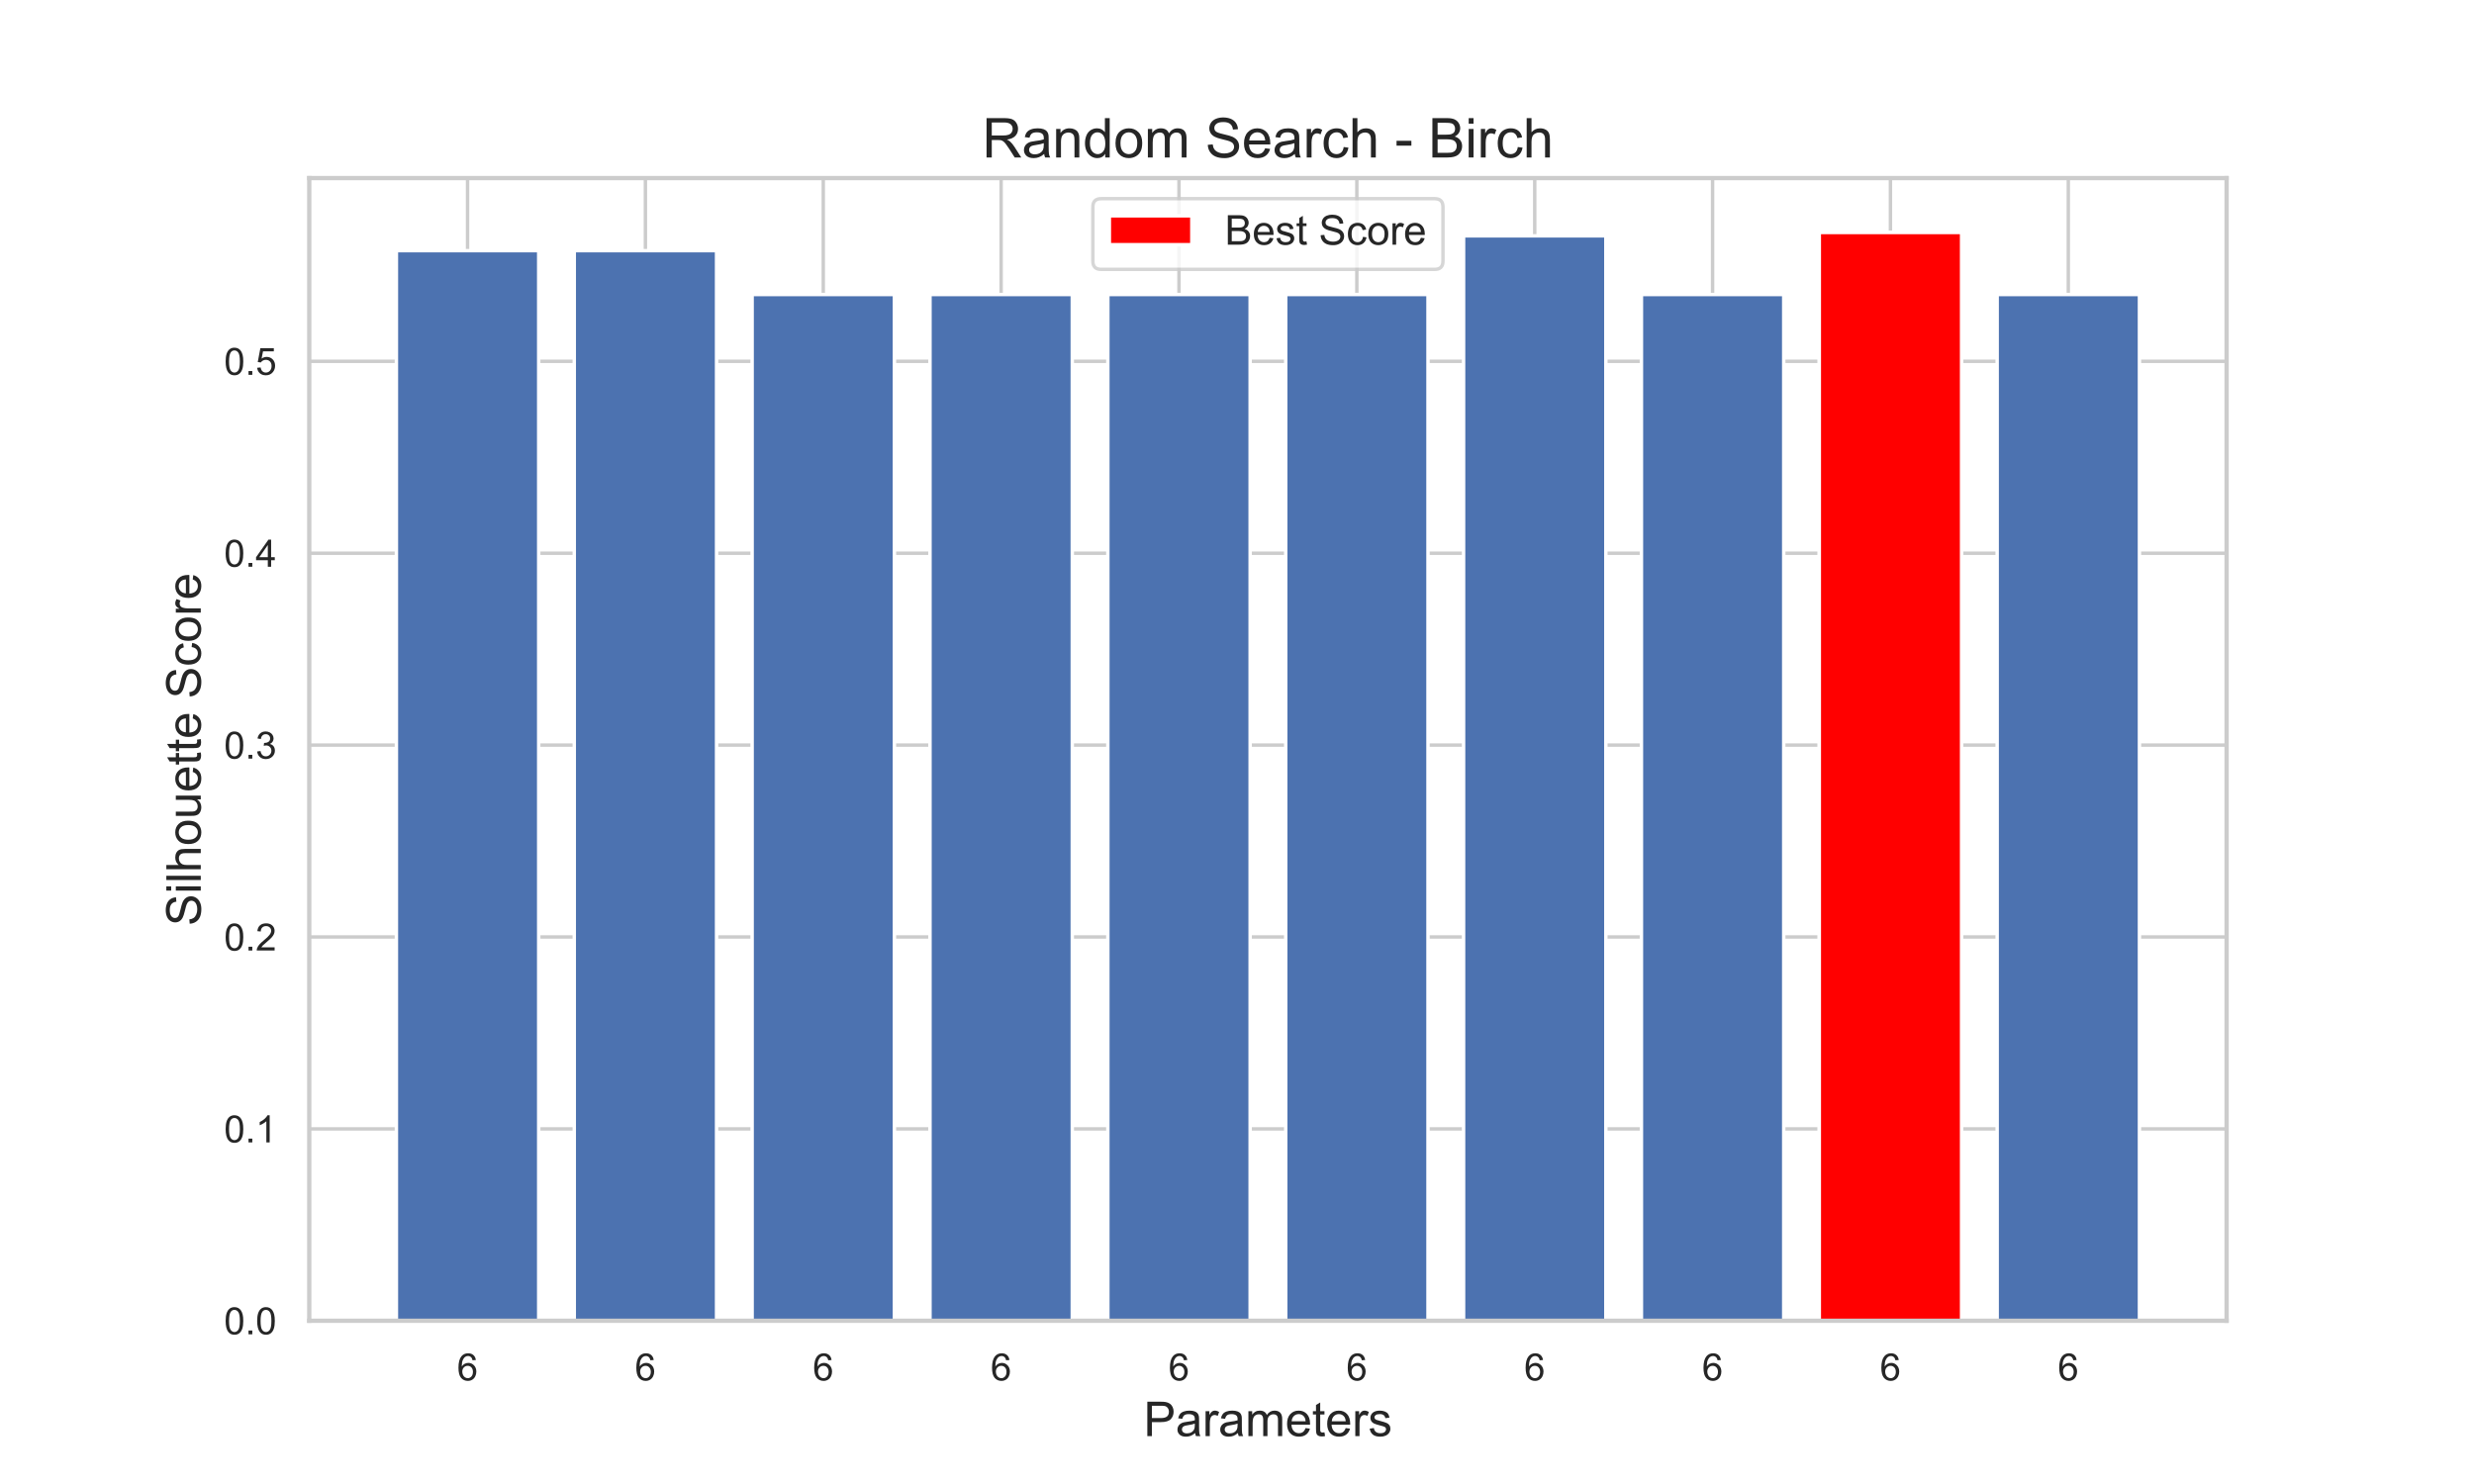
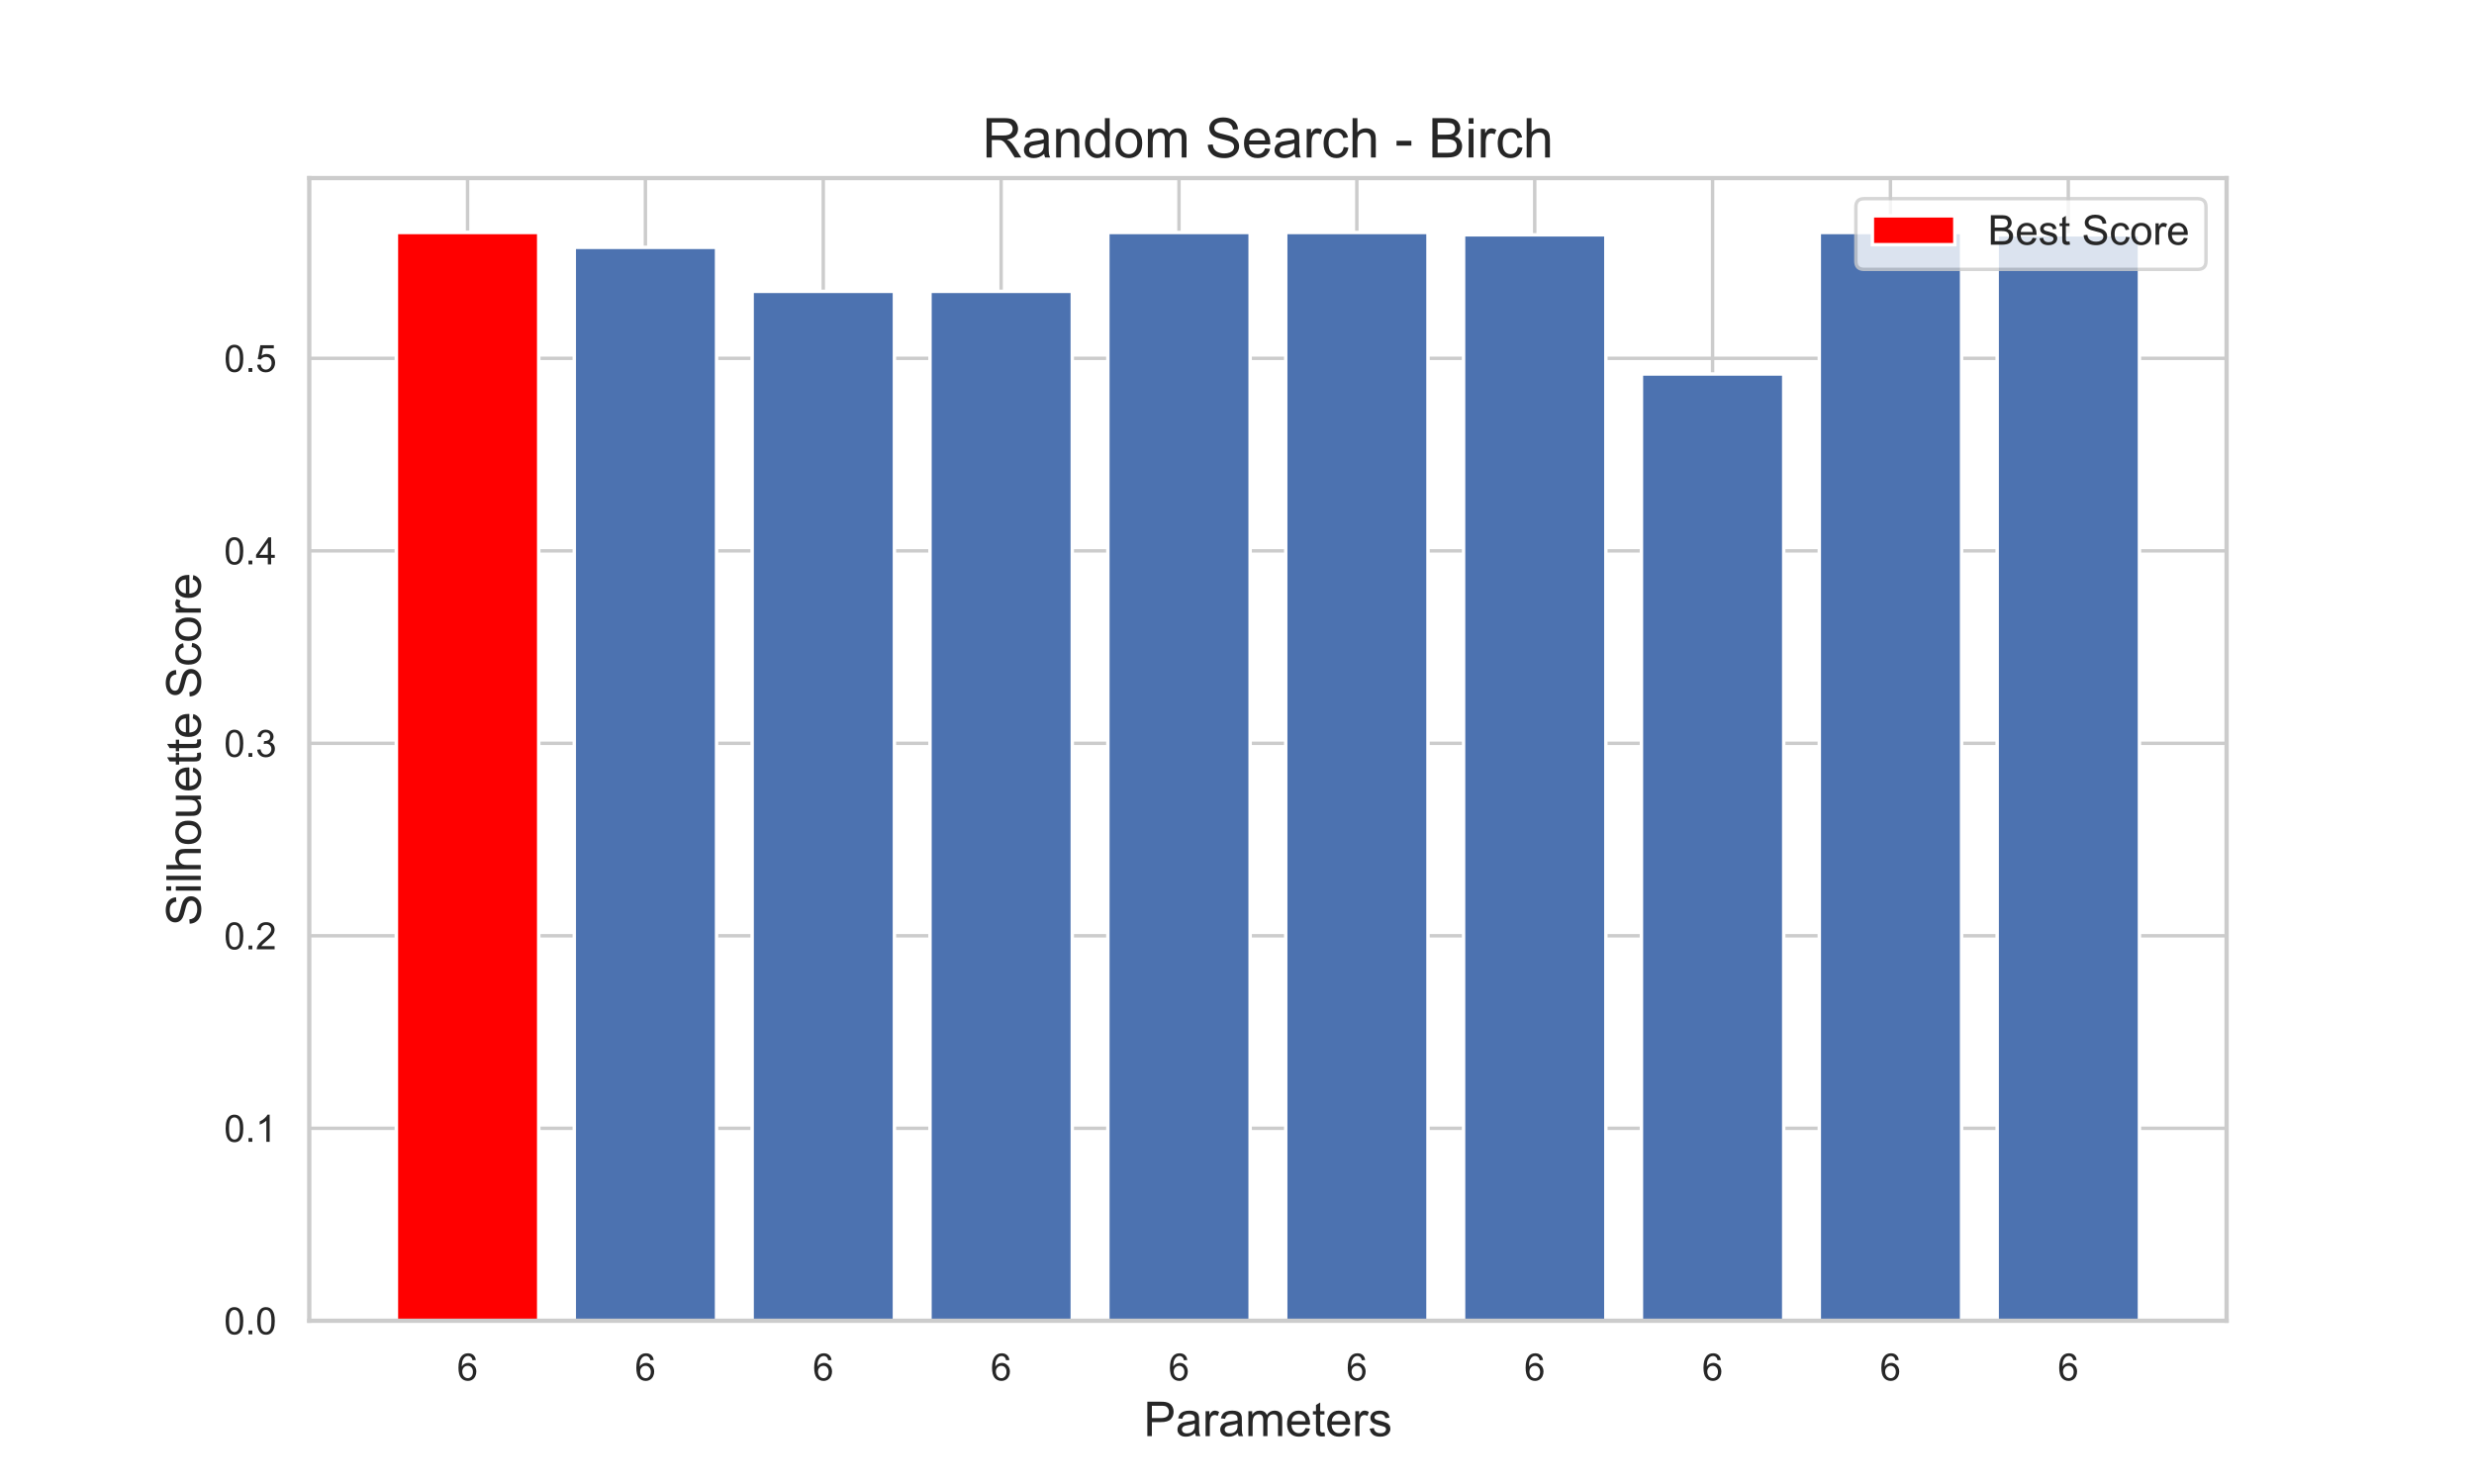
<svg xmlns="http://www.w3.org/2000/svg" xmlns:xlink="http://www.w3.org/1999/xlink" width="720pt" height="432pt" viewBox="0 0 720 432" version="1.1">
  <defs>
    <style type="text/css">*{stroke-linejoin: round; stroke-linecap: butt}</style>
  </defs>
  <g id="figure_1">
    <g id="patch_1">
      <path d="M 0 432  L 720 432  L 720 0  L 0 0  z " style="fill: #ffffff" />
    </g>
    <g id="axes_1">
      <g id="patch_2">
        <path d="M 90 384.48  L 648 384.48  L 648 51.84  L 90 51.84  z " style="fill: #ffffff" />
      </g>
      <g id="matplotlib.axis_1">
        <g id="xtick_1">
          <g id="line2d_1">
-             <path d="M 136.069 384.48  L 136.069 51.84  " clip-path="url(#pa6e5f6135b)" style="fill: none; stroke: #cccccc; stroke-linecap: round" />
+             <path d="M 136.069 384.48  L 136.069 51.84  " clip-path="url(#p5d7efab2c6)" style="fill: none; stroke: #cccccc; stroke-linecap: round" />
          </g>
          <g id="text_1">
            <g style="fill: #262626" transform="translate(133.0101 401.8536) scale(0.11 -0.11)">
              <defs>
                <path id="ArialMT-36" d="M 3184 3459  L 2625 3416  Q 2550 3747 2413 3897  Q 2184 4138 1850 4138  Q 1581 4138 1378 3988  Q 1113 3794 959 3422  Q 806 3050 800 2363  Q 1003 2672 1297 2822  Q 1591 2972 1913 2972  Q 2475 2972 2870 2558  Q 3266 2144 3266 1488  Q 3266 1056 3080 686  Q 2894 316 2569 119  Q 2244 -78 1831 -78  Q 1128 -78 684 439  Q 241 956 241 2144  Q 241 3472 731 4075  Q 1159 4600 1884 4600  Q 2425 4600 2770 4297  Q 3116 3994 3184 3459  z M 888 1484  Q 888 1194 1011 928  Q 1134 663 1356 523  Q 1578 384 1822 384  Q 2178 384 2434 671  Q 2691 959 2691 1453  Q 2691 1928 2437 2201  Q 2184 2475 1800 2475  Q 1419 2475 1153 2201  Q 888 1928 888 1484  z " transform="scale(0.015625)" />
              </defs>
              <use xlink:href="#ArialMT-36" />
            </g>
          </g>
        </g>
        <g id="xtick_2">
          <g id="line2d_2">
-             <path d="M 187.831 384.48  L 187.831 51.84  " clip-path="url(#pa6e5f6135b)" style="fill: none; stroke: #cccccc; stroke-linecap: round" />
+             <path d="M 187.831 384.48  L 187.831 51.84  " clip-path="url(#p5d7efab2c6)" style="fill: none; stroke: #cccccc; stroke-linecap: round" />
          </g>
          <g id="text_2">
            <g style="fill: #262626" transform="translate(184.7727 401.8536) scale(0.11 -0.11)">
              <use xlink:href="#ArialMT-36" />
            </g>
          </g>
        </g>
        <g id="xtick_3">
          <g id="line2d_3">
-             <path d="M 239.594 384.48  L 239.594 51.84  " clip-path="url(#pa6e5f6135b)" style="fill: none; stroke: #cccccc; stroke-linecap: round" />
+             <path d="M 239.594 384.48  L 239.594 51.84  " clip-path="url(#p5d7efab2c6)" style="fill: none; stroke: #cccccc; stroke-linecap: round" />
          </g>
          <g id="text_3">
            <g style="fill: #262626" transform="translate(236.5352 401.8536) scale(0.11 -0.11)">
              <use xlink:href="#ArialMT-36" />
            </g>
          </g>
        </g>
        <g id="xtick_4">
          <g id="line2d_4">
-             <path d="M 291.356 384.48  L 291.356 51.84  " clip-path="url(#pa6e5f6135b)" style="fill: none; stroke: #cccccc; stroke-linecap: round" />
+             <path d="M 291.356 384.48  L 291.356 51.84  " clip-path="url(#p5d7efab2c6)" style="fill: none; stroke: #cccccc; stroke-linecap: round" />
          </g>
          <g id="text_4">
            <g style="fill: #262626" transform="translate(288.2977 401.8536) scale(0.11 -0.11)">
              <use xlink:href="#ArialMT-36" />
            </g>
          </g>
        </g>
        <g id="xtick_5">
          <g id="line2d_5">
-             <path d="M 343.119 384.48  L 343.119 51.84  " clip-path="url(#pa6e5f6135b)" style="fill: none; stroke: #cccccc; stroke-linecap: round" />
+             <path d="M 343.119 384.48  L 343.119 51.84  " clip-path="url(#p5d7efab2c6)" style="fill: none; stroke: #cccccc; stroke-linecap: round" />
          </g>
          <g id="text_5">
            <g style="fill: #262626" transform="translate(340.0602 401.8536) scale(0.11 -0.11)">
              <use xlink:href="#ArialMT-36" />
            </g>
          </g>
        </g>
        <g id="xtick_6">
          <g id="line2d_6">
-             <path d="M 394.881 384.48  L 394.881 51.84  " clip-path="url(#pa6e5f6135b)" style="fill: none; stroke: #cccccc; stroke-linecap: round" />
+             <path d="M 394.881 384.48  L 394.881 51.84  " clip-path="url(#p5d7efab2c6)" style="fill: none; stroke: #cccccc; stroke-linecap: round" />
          </g>
          <g id="text_6">
            <g style="fill: #262626" transform="translate(391.8227 401.8536) scale(0.11 -0.11)">
              <use xlink:href="#ArialMT-36" />
            </g>
          </g>
        </g>
        <g id="xtick_7">
          <g id="line2d_7">
-             <path d="M 446.644 384.48  L 446.644 51.84  " clip-path="url(#pa6e5f6135b)" style="fill: none; stroke: #cccccc; stroke-linecap: round" />
+             <path d="M 446.644 384.48  L 446.644 51.84  " clip-path="url(#p5d7efab2c6)" style="fill: none; stroke: #cccccc; stroke-linecap: round" />
          </g>
          <g id="text_7">
            <g style="fill: #262626" transform="translate(443.5853 401.8536) scale(0.11 -0.11)">
              <use xlink:href="#ArialMT-36" />
            </g>
          </g>
        </g>
        <g id="xtick_8">
          <g id="line2d_8">
-             <path d="M 498.406 384.48  L 498.406 51.84  " clip-path="url(#pa6e5f6135b)" style="fill: none; stroke: #cccccc; stroke-linecap: round" />
+             <path d="M 498.406 384.48  L 498.406 51.84  " clip-path="url(#p5d7efab2c6)" style="fill: none; stroke: #cccccc; stroke-linecap: round" />
          </g>
          <g id="text_8">
            <g style="fill: #262626" transform="translate(495.3478 401.8536) scale(0.11 -0.11)">
              <use xlink:href="#ArialMT-36" />
            </g>
          </g>
        </g>
        <g id="xtick_9">
          <g id="line2d_9">
-             <path d="M 550.169 384.48  L 550.169 51.84  " clip-path="url(#pa6e5f6135b)" style="fill: none; stroke: #cccccc; stroke-linecap: round" />
+             <path d="M 550.169 384.48  L 550.169 51.84  " clip-path="url(#p5d7efab2c6)" style="fill: none; stroke: #cccccc; stroke-linecap: round" />
          </g>
          <g id="text_9">
            <g style="fill: #262626" transform="translate(547.1103 401.8536) scale(0.11 -0.11)">
              <use xlink:href="#ArialMT-36" />
            </g>
          </g>
        </g>
        <g id="xtick_10">
          <g id="line2d_10">
-             <path d="M 601.931 384.48  L 601.931 51.84  " clip-path="url(#pa6e5f6135b)" style="fill: none; stroke: #cccccc; stroke-linecap: round" />
+             <path d="M 601.931 384.48  L 601.931 51.84  " clip-path="url(#p5d7efab2c6)" style="fill: none; stroke: #cccccc; stroke-linecap: round" />
          </g>
          <g id="text_10">
            <g style="fill: #262626" transform="translate(598.8728 401.8536) scale(0.11 -0.11)">
              <use xlink:href="#ArialMT-36" />
            </g>
          </g>
        </g>
        <g id="text_11">
          <g style="fill: #262626" transform="translate(332.8231 418.0608) scale(0.14 -0.14)">
            <defs>
              <path id="ArialMT-50" d="M 494 0  L 494 4581  L 2222 4581  Q 2678 4581 2919 4538  Q 3256 4481 3484 4323  Q 3713 4166 3852 3881  Q 3991 3597 3991 3256  Q 3991 2672 3619 2267  Q 3247 1863 2275 1863  L 1100 1863  L 1100 0  L 494 0  z M 1100 2403  L 2284 2403  Q 2872 2403 3119 2622  Q 3366 2841 3366 3238  Q 3366 3525 3220 3729  Q 3075 3934 2838 4000  Q 2684 4041 2272 4041  L 1100 4041  L 1100 2403  z " transform="scale(0.015625)" />
              <path id="ArialMT-61" d="M 2588 409  Q 2275 144 1986 34  Q 1697 -75 1366 -75  Q 819 -75 525 192  Q 231 459 231 875  Q 231 1119 342 1320  Q 453 1522 633 1644  Q 813 1766 1038 1828  Q 1203 1872 1538 1913  Q 2219 1994 2541 2106  Q 2544 2222 2544 2253  Q 2544 2597 2384 2738  Q 2169 2928 1744 2928  Q 1347 2928 1158 2789  Q 969 2650 878 2297  L 328 2372  Q 403 2725 575 2942  Q 747 3159 1072 3276  Q 1397 3394 1825 3394  Q 2250 3394 2515 3294  Q 2781 3194 2906 3042  Q 3031 2891 3081 2659  Q 3109 2516 3109 2141  L 3109 1391  Q 3109 606 3145 398  Q 3181 191 3288 0  L 2700 0  Q 2613 175 2588 409  z M 2541 1666  Q 2234 1541 1622 1453  Q 1275 1403 1131 1340  Q 988 1278 909 1158  Q 831 1038 831 891  Q 831 666 1001 516  Q 1172 366 1500 366  Q 1825 366 2078 508  Q 2331 650 2450 897  Q 2541 1088 2541 1459  L 2541 1666  z " transform="scale(0.015625)" />
              <path id="ArialMT-72" d="M 416 0  L 416 3319  L 922 3319  L 922 2816  Q 1116 3169 1280 3281  Q 1444 3394 1641 3394  Q 1925 3394 2219 3213  L 2025 2691  Q 1819 2813 1613 2813  Q 1428 2813 1281 2702  Q 1134 2591 1072 2394  Q 978 2094 978 1738  L 978 0  L 416 0  z " transform="scale(0.015625)" />
              <path id="ArialMT-6d" d="M 422 0  L 422 3319  L 925 3319  L 925 2853  Q 1081 3097 1340 3245  Q 1600 3394 1931 3394  Q 2300 3394 2536 3241  Q 2772 3088 2869 2813  Q 3263 3394 3894 3394  Q 4388 3394 4653 3120  Q 4919 2847 4919 2278  L 4919 0  L 4359 0  L 4359 2091  Q 4359 2428 4304 2576  Q 4250 2725 4106 2815  Q 3963 2906 3769 2906  Q 3419 2906 3187 2673  Q 2956 2441 2956 1928  L 2956 0  L 2394 0  L 2394 2156  Q 2394 2531 2256 2718  Q 2119 2906 1806 2906  Q 1569 2906 1367 2781  Q 1166 2656 1075 2415  Q 984 2175 984 1722  L 984 0  L 422 0  z " transform="scale(0.015625)" />
              <path id="ArialMT-65" d="M 2694 1069  L 3275 997  Q 3138 488 2766 206  Q 2394 -75 1816 -75  Q 1088 -75 661 373  Q 234 822 234 1631  Q 234 2469 665 2931  Q 1097 3394 1784 3394  Q 2450 3394 2872 2941  Q 3294 2488 3294 1666  Q 3294 1616 3291 1516  L 816 1516  Q 847 969 1125 678  Q 1403 388 1819 388  Q 2128 388 2347 550  Q 2566 713 2694 1069  z M 847 1978  L 2700 1978  Q 2663 2397 2488 2606  Q 2219 2931 1791 2931  Q 1403 2931 1139 2672  Q 875 2413 847 1978  z " transform="scale(0.015625)" />
              <path id="ArialMT-74" d="M 1650 503  L 1731 6  Q 1494 -44 1306 -44  Q 1000 -44 831 53  Q 663 150 594 308  Q 525 466 525 972  L 525 2881  L 113 2881  L 113 3319  L 525 3319  L 525 4141  L 1084 4478  L 1084 3319  L 1650 3319  L 1650 2881  L 1084 2881  L 1084 941  Q 1084 700 1114 631  Q 1144 563 1211 522  Q 1278 481 1403 481  Q 1497 481 1650 503  z " transform="scale(0.015625)" />
              <path id="ArialMT-73" d="M 197 991  L 753 1078  Q 800 744 1014 566  Q 1228 388 1613 388  Q 2000 388 2187 545  Q 2375 703 2375 916  Q 2375 1106 2209 1216  Q 2094 1291 1634 1406  Q 1016 1563 777 1677  Q 538 1791 414 1992  Q 291 2194 291 2438  Q 291 2659 392 2848  Q 494 3038 669 3163  Q 800 3259 1026 3326  Q 1253 3394 1513 3394  Q 1903 3394 2198 3281  Q 2494 3169 2634 2976  Q 2775 2784 2828 2463  L 2278 2388  Q 2241 2644 2061 2787  Q 1881 2931 1553 2931  Q 1166 2931 1000 2803  Q 834 2675 834 2503  Q 834 2394 903 2306  Q 972 2216 1119 2156  Q 1203 2125 1616 2013  Q 2213 1853 2448 1751  Q 2684 1650 2818 1456  Q 2953 1263 2953 975  Q 2953 694 2789 445  Q 2625 197 2315 61  Q 2006 -75 1616 -75  Q 969 -75 630 194  Q 291 463 197 991  z " transform="scale(0.015625)" />
            </defs>
            <use xlink:href="#ArialMT-50" />
            <use xlink:href="#ArialMT-61" x="66.699" />
            <use xlink:href="#ArialMT-72" x="122.314" />
            <use xlink:href="#ArialMT-61" x="155.615" />
            <use xlink:href="#ArialMT-6d" x="211.23" />
            <use xlink:href="#ArialMT-65" x="294.531" />
            <use xlink:href="#ArialMT-74" x="350.146" />
            <use xlink:href="#ArialMT-65" x="377.93" />
            <use xlink:href="#ArialMT-72" x="433.545" />
            <use xlink:href="#ArialMT-73" x="466.846" />
          </g>
        </g>
      </g>
      <g id="matplotlib.axis_2">
        <g id="ytick_1">
          <g id="line2d_11">
-             <path d="M 90 384.48  L 648 384.48  " clip-path="url(#pa6e5f6135b)" style="fill: none; stroke: #cccccc; stroke-linecap: round" />
+             <path d="M 90 384.48  L 648 384.48  " clip-path="url(#p5d7efab2c6)" style="fill: none; stroke: #cccccc; stroke-linecap: round" />
          </g>
          <g id="text_12">
            <g style="fill: #262626" transform="translate(65.21 388.4168) scale(0.11 -0.11)">
              <defs>
                <path id="ArialMT-30" d="M 266 2259  Q 266 3072 433 3567  Q 600 4063 929 4331  Q 1259 4600 1759 4600  Q 2128 4600 2406 4451  Q 2684 4303 2865 4023  Q 3047 3744 3150 3342  Q 3253 2941 3253 2259  Q 3253 1453 3087 958  Q 2922 463 2592 192  Q 2263 -78 1759 -78  Q 1097 -78 719 397  Q 266 969 266 2259  z M 844 2259  Q 844 1131 1108 757  Q 1372 384 1759 384  Q 2147 384 2411 759  Q 2675 1134 2675 2259  Q 2675 3391 2411 3762  Q 2147 4134 1753 4134  Q 1366 4134 1134 3806  Q 844 3388 844 2259  z " transform="scale(0.015625)" />
                <path id="ArialMT-2e" d="M 581 0  L 581 641  L 1222 641  L 1222 0  L 581 0  z " transform="scale(0.015625)" />
              </defs>
              <use xlink:href="#ArialMT-30" />
              <use xlink:href="#ArialMT-2e" x="55.615" />
              <use xlink:href="#ArialMT-30" x="83.398" />
            </g>
          </g>
        </g>
        <g id="ytick_2">
          <g id="line2d_12">
-             <path d="M 90 328.62  L 648 328.62  " clip-path="url(#pa6e5f6135b)" style="fill: none; stroke: #cccccc; stroke-linecap: round" />
+             <path d="M 90 328.447  L 648 328.447  " clip-path="url(#p5d7efab2c6)" style="fill: none; stroke: #cccccc; stroke-linecap: round" />
          </g>
          <g id="text_13">
-             <g style="fill: #262626" transform="translate(65.21 332.5567) scale(0.11 -0.11)">
+             <g style="fill: #262626" transform="translate(65.21 332.3842) scale(0.11 -0.11)">
              <defs>
                <path id="ArialMT-31" d="M 2384 0  L 1822 0  L 1822 3584  Q 1619 3391 1289 3197  Q 959 3003 697 2906  L 697 3450  Q 1169 3672 1522 3987  Q 1875 4303 2022 4600  L 2384 4600  L 2384 0  z " transform="scale(0.015625)" />
              </defs>
              <use xlink:href="#ArialMT-30" />
              <use xlink:href="#ArialMT-2e" x="55.615" />
              <use xlink:href="#ArialMT-31" x="83.398" />
            </g>
          </g>
        </g>
        <g id="ytick_3">
          <g id="line2d_13">
-             <path d="M 90 272.76  L 648 272.76  " clip-path="url(#pa6e5f6135b)" style="fill: none; stroke: #cccccc; stroke-linecap: round" />
+             <path d="M 90 272.415  L 648 272.415  " clip-path="url(#p5d7efab2c6)" style="fill: none; stroke: #cccccc; stroke-linecap: round" />
          </g>
          <g id="text_14">
-             <g style="fill: #262626" transform="translate(65.21 276.6966) scale(0.11 -0.11)">
+             <g style="fill: #262626" transform="translate(65.21 276.3516) scale(0.11 -0.11)">
              <defs>
                <path id="ArialMT-32" d="M 3222 541  L 3222 0  L 194 0  Q 188 203 259 391  Q 375 700 629 1000  Q 884 1300 1366 1694  Q 2113 2306 2375 2664  Q 2638 3022 2638 3341  Q 2638 3675 2398 3904  Q 2159 4134 1775 4134  Q 1369 4134 1125 3890  Q 881 3647 878 3216  L 300 3275  Q 359 3922 746 4261  Q 1134 4600 1788 4600  Q 2447 4600 2831 4234  Q 3216 3869 3216 3328  Q 3216 3053 3103 2787  Q 2991 2522 2730 2228  Q 2469 1934 1863 1422  Q 1356 997 1212 845  Q 1069 694 975 541  L 3222 541  z " transform="scale(0.015625)" />
              </defs>
              <use xlink:href="#ArialMT-30" />
              <use xlink:href="#ArialMT-2e" x="55.615" />
              <use xlink:href="#ArialMT-32" x="83.398" />
            </g>
          </g>
        </g>
        <g id="ytick_4">
          <g id="line2d_14">
-             <path d="M 90 216.9  L 648 216.9  " clip-path="url(#pa6e5f6135b)" style="fill: none; stroke: #cccccc; stroke-linecap: round" />
+             <path d="M 90 216.382  L 648 216.382  " clip-path="url(#p5d7efab2c6)" style="fill: none; stroke: #cccccc; stroke-linecap: round" />
          </g>
          <g id="text_15">
-             <g style="fill: #262626" transform="translate(65.21 220.8365) scale(0.11 -0.11)">
+             <g style="fill: #262626" transform="translate(65.21 220.319) scale(0.11 -0.11)">
              <defs>
                <path id="ArialMT-33" d="M 269 1209  L 831 1284  Q 928 806 1161 595  Q 1394 384 1728 384  Q 2125 384 2398 659  Q 2672 934 2672 1341  Q 2672 1728 2419 1979  Q 2166 2231 1775 2231  Q 1616 2231 1378 2169  L 1441 2663  Q 1497 2656 1531 2656  Q 1891 2656 2178 2843  Q 2466 3031 2466 3422  Q 2466 3731 2256 3934  Q 2047 4138 1716 4138  Q 1388 4138 1169 3931  Q 950 3725 888 3313  L 325 3413  Q 428 3978 793 4289  Q 1159 4600 1703 4600  Q 2078 4600 2393 4439  Q 2709 4278 2876 4000  Q 3044 3722 3044 3409  Q 3044 3113 2884 2869  Q 2725 2625 2413 2481  Q 2819 2388 3044 2092  Q 3269 1797 3269 1353  Q 3269 753 2831 336  Q 2394 -81 1725 -81  Q 1122 -81 723 278  Q 325 638 269 1209  z " transform="scale(0.015625)" />
              </defs>
              <use xlink:href="#ArialMT-30" />
              <use xlink:href="#ArialMT-2e" x="55.615" />
              <use xlink:href="#ArialMT-33" x="83.398" />
            </g>
          </g>
        </g>
        <g id="ytick_5">
          <g id="line2d_15">
-             <path d="M 90 161.04  L 648 161.04  " clip-path="url(#pa6e5f6135b)" style="fill: none; stroke: #cccccc; stroke-linecap: round" />
+             <path d="M 90 160.35  L 648 160.35  " clip-path="url(#p5d7efab2c6)" style="fill: none; stroke: #cccccc; stroke-linecap: round" />
          </g>
          <g id="text_16">
-             <g style="fill: #262626" transform="translate(65.21 164.9765) scale(0.11 -0.11)">
+             <g style="fill: #262626" transform="translate(65.21 164.2864) scale(0.11 -0.11)">
              <defs>
                <path id="ArialMT-34" d="M 2069 0  L 2069 1097  L 81 1097  L 81 1613  L 2172 4581  L 2631 4581  L 2631 1613  L 3250 1613  L 3250 1097  L 2631 1097  L 2631 0  L 2069 0  z M 2069 1613  L 2069 3678  L 634 1613  L 2069 1613  z " transform="scale(0.015625)" />
              </defs>
              <use xlink:href="#ArialMT-30" />
              <use xlink:href="#ArialMT-2e" x="55.615" />
              <use xlink:href="#ArialMT-34" x="83.398" />
            </g>
          </g>
        </g>
        <g id="ytick_6">
          <g id="line2d_16">
-             <path d="M 90 105.18  L 648 105.18  " clip-path="url(#pa6e5f6135b)" style="fill: none; stroke: #cccccc; stroke-linecap: round" />
+             <path d="M 90 104.317  L 648 104.317  " clip-path="url(#p5d7efab2c6)" style="fill: none; stroke: #cccccc; stroke-linecap: round" />
          </g>
          <g id="text_17">
-             <g style="fill: #262626" transform="translate(65.21 109.1164) scale(0.11 -0.11)">
+             <g style="fill: #262626" transform="translate(65.21 108.2539) scale(0.11 -0.11)">
              <defs>
                <path id="ArialMT-35" d="M 266 1200  L 856 1250  Q 922 819 1161 601  Q 1400 384 1738 384  Q 2144 384 2425 690  Q 2706 997 2706 1503  Q 2706 1984 2436 2262  Q 2166 2541 1728 2541  Q 1456 2541 1237 2417  Q 1019 2294 894 2097  L 366 2166  L 809 4519  L 3088 4519  L 3088 3981  L 1259 3981  L 1013 2750  Q 1425 3038 1878 3038  Q 2478 3038 2890 2622  Q 3303 2206 3303 1553  Q 3303 931 2941 478  Q 2500 -78 1738 -78  Q 1113 -78 717 272  Q 322 622 266 1200  z " transform="scale(0.015625)" />
              </defs>
              <use xlink:href="#ArialMT-30" />
              <use xlink:href="#ArialMT-2e" x="55.615" />
              <use xlink:href="#ArialMT-35" x="83.398" />
            </g>
          </g>
        </g>
        <g id="text_18">
          <g style="fill: #262626" transform="translate(58.4275 269.5225) rotate(-90) scale(0.14 -0.14)">
            <defs>
              <path id="ArialMT-53" d="M 288 1472  L 859 1522  Q 900 1178 1048 958  Q 1197 738 1509 602  Q 1822 466 2213 466  Q 2559 466 2825 569  Q 3091 672 3220 851  Q 3350 1031 3350 1244  Q 3350 1459 3225 1620  Q 3100 1781 2813 1891  Q 2628 1963 1997 2114  Q 1366 2266 1113 2400  Q 784 2572 623 2826  Q 463 3081 463 3397  Q 463 3744 659 4045  Q 856 4347 1234 4503  Q 1613 4659 2075 4659  Q 2584 4659 2973 4495  Q 3363 4331 3572 4012  Q 3781 3694 3797 3291  L 3216 3247  Q 3169 3681 2898 3903  Q 2628 4125 2100 4125  Q 1550 4125 1298 3923  Q 1047 3722 1047 3438  Q 1047 3191 1225 3031  Q 1400 2872 2139 2705  Q 2878 2538 3153 2413  Q 3553 2228 3743 1945  Q 3934 1663 3934 1294  Q 3934 928 3725 604  Q 3516 281 3123 101  Q 2731 -78 2241 -78  Q 1619 -78 1198 103  Q 778 284 539 648  Q 300 1013 288 1472  z " transform="scale(0.015625)" />
              <path id="ArialMT-69" d="M 425 3934  L 425 4581  L 988 4581  L 988 3934  L 425 3934  z M 425 0  L 425 3319  L 988 3319  L 988 0  L 425 0  z " transform="scale(0.015625)" />
              <path id="ArialMT-6c" d="M 409 0  L 409 4581  L 972 4581  L 972 0  L 409 0  z " transform="scale(0.015625)" />
              <path id="ArialMT-68" d="M 422 0  L 422 4581  L 984 4581  L 984 2938  Q 1378 3394 1978 3394  Q 2347 3394 2619 3248  Q 2891 3103 3008 2847  Q 3125 2591 3125 2103  L 3125 0  L 2563 0  L 2563 2103  Q 2563 2525 2380 2717  Q 2197 2909 1863 2909  Q 1613 2909 1392 2779  Q 1172 2650 1078 2428  Q 984 2206 984 1816  L 984 0  L 422 0  z " transform="scale(0.015625)" />
              <path id="ArialMT-6f" d="M 213 1659  Q 213 2581 725 3025  Q 1153 3394 1769 3394  Q 2453 3394 2887 2945  Q 3322 2497 3322 1706  Q 3322 1066 3130 698  Q 2938 331 2570 128  Q 2203 -75 1769 -75  Q 1072 -75 642 372  Q 213 819 213 1659  z M 791 1659  Q 791 1022 1069 705  Q 1347 388 1769 388  Q 2188 388 2466 706  Q 2744 1025 2744 1678  Q 2744 2294 2464 2611  Q 2184 2928 1769 2928  Q 1347 2928 1069 2612  Q 791 2297 791 1659  z " transform="scale(0.015625)" />
              <path id="ArialMT-75" d="M 2597 0  L 2597 488  Q 2209 -75 1544 -75  Q 1250 -75 995 37  Q 741 150 617 320  Q 494 491 444 738  Q 409 903 409 1263  L 409 3319  L 972 3319  L 972 1478  Q 972 1038 1006 884  Q 1059 663 1231 536  Q 1403 409 1656 409  Q 1909 409 2131 539  Q 2353 669 2445 892  Q 2538 1116 2538 1541  L 2538 3319  L 3100 3319  L 3100 0  L 2597 0  z " transform="scale(0.015625)" />
              <path id="ArialMT-20" transform="scale(0.015625)" />
              <path id="ArialMT-63" d="M 2588 1216  L 3141 1144  Q 3050 572 2676 248  Q 2303 -75 1759 -75  Q 1078 -75 664 370  Q 250 816 250 1647  Q 250 2184 428 2587  Q 606 2991 970 3192  Q 1334 3394 1763 3394  Q 2303 3394 2647 3120  Q 2991 2847 3088 2344  L 2541 2259  Q 2463 2594 2264 2762  Q 2066 2931 1784 2931  Q 1359 2931 1093 2626  Q 828 2322 828 1663  Q 828 994 1084 691  Q 1341 388 1753 388  Q 2084 388 2306 591  Q 2528 794 2588 1216  z " transform="scale(0.015625)" />
            </defs>
            <use xlink:href="#ArialMT-53" />
            <use xlink:href="#ArialMT-69" x="66.699" />
            <use xlink:href="#ArialMT-6c" x="88.916" />
            <use xlink:href="#ArialMT-68" x="111.133" />
            <use xlink:href="#ArialMT-6f" x="166.748" />
            <use xlink:href="#ArialMT-75" x="222.363" />
            <use xlink:href="#ArialMT-65" x="277.979" />
            <use xlink:href="#ArialMT-74" x="333.594" />
            <use xlink:href="#ArialMT-74" x="361.377" />
            <use xlink:href="#ArialMT-65" x="389.16" />
            <use xlink:href="#ArialMT-20" x="444.775" />
            <use xlink:href="#ArialMT-53" x="472.559" />
            <use xlink:href="#ArialMT-63" x="539.258" />
            <use xlink:href="#ArialMT-6f" x="589.258" />
            <use xlink:href="#ArialMT-72" x="644.873" />
            <use xlink:href="#ArialMT-65" x="678.174" />
          </g>
        </g>
      </g>
      <g id="patch_3">
-         <path d="M 115.364 384.48  L 156.774 384.48  L 156.774 72.968  L 115.364 72.968  z " clip-path="url(#pa6e5f6135b)" style="fill: #4c72b0; stroke: #ffffff; stroke-linejoin: miter" />
+         <path d="M 115.364 384.48  L 156.774 384.48  L 156.774 67.68  L 115.364 67.68  z " clip-path="url(#p5d7efab2c6)" style="fill: #4c72b0; stroke: #ffffff; stroke-linejoin: miter" />
      </g>
      <g id="patch_4">
-         <path d="M 167.126 384.48  L 208.536 384.48  L 208.536 72.968  L 167.126 72.968  z " clip-path="url(#pa6e5f6135b)" style="fill: #4c72b0; stroke: #ffffff; stroke-linejoin: miter" />
+         <path d="M 167.126 384.48  L 208.536 384.48  L 208.536 72.006  L 167.126 72.006  z " clip-path="url(#p5d7efab2c6)" style="fill: #4c72b0; stroke: #ffffff; stroke-linejoin: miter" />
      </g>
      <g id="patch_5">
-         <path d="M 218.889 384.48  L 260.299 384.48  L 260.299 85.735  L 218.889 85.735  z " clip-path="url(#pa6e5f6135b)" style="fill: #4c72b0; stroke: #ffffff; stroke-linejoin: miter" />
+         <path d="M 218.889 384.48  L 260.299 384.48  L 260.299 84.812  L 218.889 84.812  z " clip-path="url(#p5d7efab2c6)" style="fill: #4c72b0; stroke: #ffffff; stroke-linejoin: miter" />
      </g>
      <g id="patch_6">
-         <path d="M 270.651 384.48  L 312.061 384.48  L 312.061 85.735  L 270.651 85.735  z " clip-path="url(#pa6e5f6135b)" style="fill: #4c72b0; stroke: #ffffff; stroke-linejoin: miter" />
+         <path d="M 270.651 384.48  L 312.061 384.48  L 312.061 84.812  L 270.651 84.812  z " clip-path="url(#p5d7efab2c6)" style="fill: #4c72b0; stroke: #ffffff; stroke-linejoin: miter" />
      </g>
      <g id="patch_7">
-         <path d="M 322.414 384.48  L 363.824 384.48  L 363.824 85.735  L 322.414 85.735  z " clip-path="url(#pa6e5f6135b)" style="fill: #4c72b0; stroke: #ffffff; stroke-linejoin: miter" />
+         <path d="M 322.414 384.48  L 363.824 384.48  L 363.824 67.68  L 322.414 67.68  z " clip-path="url(#p5d7efab2c6)" style="fill: #4c72b0; stroke: #ffffff; stroke-linejoin: miter" />
      </g>
      <g id="patch_8">
-         <path d="M 374.176 384.48  L 415.586 384.48  L 415.586 85.735  L 374.176 85.735  z " clip-path="url(#pa6e5f6135b)" style="fill: #4c72b0; stroke: #ffffff; stroke-linejoin: miter" />
+         <path d="M 374.176 384.48  L 415.586 384.48  L 415.586 67.68  L 374.176 67.68  z " clip-path="url(#p5d7efab2c6)" style="fill: #4c72b0; stroke: #ffffff; stroke-linejoin: miter" />
      </g>
      <g id="patch_9">
-         <path d="M 425.939 384.48  L 467.349 384.48  L 467.349 68.655  L 425.939 68.655  z " clip-path="url(#pa6e5f6135b)" style="fill: #4c72b0; stroke: #ffffff; stroke-linejoin: miter" />
+         <path d="M 425.939 384.48  L 467.349 384.48  L 467.349 68.355  L 425.939 68.355  z " clip-path="url(#p5d7efab2c6)" style="fill: #4c72b0; stroke: #ffffff; stroke-linejoin: miter" />
      </g>
      <g id="patch_10">
-         <path d="M 477.701 384.48  L 519.111 384.48  L 519.111 85.735  L 477.701 85.735  z " clip-path="url(#pa6e5f6135b)" style="fill: #4c72b0; stroke: #ffffff; stroke-linejoin: miter" />
+         <path d="M 477.701 384.48  L 519.111 384.48  L 519.111 108.87  L 477.701 108.87  z " clip-path="url(#p5d7efab2c6)" style="fill: #4c72b0; stroke: #ffffff; stroke-linejoin: miter" />
      </g>
      <g id="patch_11">
-         <path d="M 529.464 384.48  L 570.874 384.48  L 570.874 67.68  L 529.464 67.68  z " clip-path="url(#pa6e5f6135b)" style="fill: #4c72b0; stroke: #ffffff; stroke-linejoin: miter" />
+         <path d="M 529.464 384.48  L 570.874 384.48  L 570.874 67.68  L 529.464 67.68  z " clip-path="url(#p5d7efab2c6)" style="fill: #4c72b0; stroke: #ffffff; stroke-linejoin: miter" />
      </g>
      <g id="patch_12">
-         <path d="M 581.226 384.48  L 622.636 384.48  L 622.636 85.735  L 581.226 85.735  z " clip-path="url(#pa6e5f6135b)" style="fill: #4c72b0; stroke: #ffffff; stroke-linejoin: miter" />
+         <path d="M 581.226 384.48  L 622.636 384.48  L 622.636 68.355  L 581.226 68.355  z " clip-path="url(#p5d7efab2c6)" style="fill: #4c72b0; stroke: #ffffff; stroke-linejoin: miter" />
      </g>
      <g id="patch_13">
-         <path d="M 529.464 384.48  L 570.874 384.48  L 570.874 67.68  L 529.464 67.68  z " clip-path="url(#pa6e5f6135b)" style="fill: #ff0000; stroke: #ffffff; stroke-linejoin: miter" />
+         <path d="M 115.364 384.48  L 156.774 384.48  L 156.774 67.68  L 115.364 67.68  z " clip-path="url(#p5d7efab2c6)" style="fill: #ff0000; stroke: #ffffff; stroke-linejoin: miter" />
      </g>
      <g id="patch_14">
        <path d="M 90 384.48  L 90 51.84  " style="fill: none; stroke: #cccccc; stroke-width: 1.25; stroke-linejoin: miter; stroke-linecap: square" />
      </g>
      <g id="patch_15">
        <path d="M 648 384.48  L 648 51.84  " style="fill: none; stroke: #cccccc; stroke-width: 1.25; stroke-linejoin: miter; stroke-linecap: square" />
      </g>
      <g id="patch_16">
        <path d="M 90 384.48  L 648 384.48  " style="fill: none; stroke: #cccccc; stroke-width: 1.25; stroke-linejoin: miter; stroke-linecap: square" />
      </g>
      <g id="patch_17">
        <path d="M 90 51.84  L 648 51.84  " style="fill: none; stroke: #cccccc; stroke-width: 1.25; stroke-linejoin: miter; stroke-linecap: square" />
      </g>
      <g id="text_19">
        <g style="fill: #262626" transform="translate(285.86 45.84) scale(0.16 -0.16)">
          <defs>
            <path id="ArialMT-52" d="M 503 0  L 503 4581  L 2534 4581  Q 3147 4581 3465 4457  Q 3784 4334 3975 4021  Q 4166 3709 4166 3331  Q 4166 2844 3850 2509  Q 3534 2175 2875 2084  Q 3116 1969 3241 1856  Q 3506 1613 3744 1247  L 4541 0  L 3778 0  L 3172 953  Q 2906 1366 2734 1584  Q 2563 1803 2427 1890  Q 2291 1978 2150 2013  Q 2047 2034 1813 2034  L 1109 2034  L 1109 0  L 503 0  z M 1109 2559  L 2413 2559  Q 2828 2559 3062 2645  Q 3297 2731 3419 2920  Q 3541 3109 3541 3331  Q 3541 3656 3305 3865  Q 3069 4075 2559 4075  L 1109 4075  L 1109 2559  z " transform="scale(0.015625)" />
            <path id="ArialMT-6e" d="M 422 0  L 422 3319  L 928 3319  L 928 2847  Q 1294 3394 1984 3394  Q 2284 3394 2536 3286  Q 2788 3178 2913 3003  Q 3038 2828 3088 2588  Q 3119 2431 3119 2041  L 3119 0  L 2556 0  L 2556 2019  Q 2556 2363 2490 2533  Q 2425 2703 2258 2804  Q 2091 2906 1866 2906  Q 1506 2906 1245 2678  Q 984 2450 984 1813  L 984 0  L 422 0  z " transform="scale(0.015625)" />
            <path id="ArialMT-64" d="M 2575 0  L 2575 419  Q 2259 -75 1647 -75  Q 1250 -75 917 144  Q 584 363 401 755  Q 219 1147 219 1656  Q 219 2153 384 2558  Q 550 2963 881 3178  Q 1213 3394 1622 3394  Q 1922 3394 2156 3267  Q 2391 3141 2538 2938  L 2538 4581  L 3097 4581  L 3097 0  L 2575 0  z M 797 1656  Q 797 1019 1065 703  Q 1334 388 1700 388  Q 2069 388 2326 689  Q 2584 991 2584 1609  Q 2584 2291 2321 2609  Q 2059 2928 1675 2928  Q 1300 2928 1048 2622  Q 797 2316 797 1656  z " transform="scale(0.015625)" />
            <path id="ArialMT-2d" d="M 203 1375  L 203 1941  L 1931 1941  L 1931 1375  L 203 1375  z " transform="scale(0.015625)" />
            <path id="ArialMT-42" d="M 469 0  L 469 4581  L 2188 4581  Q 2713 4581 3030 4442  Q 3347 4303 3526 4014  Q 3706 3725 3706 3409  Q 3706 3116 3547 2856  Q 3388 2597 3066 2438  Q 3481 2316 3704 2022  Q 3928 1728 3928 1328  Q 3928 1006 3792 729  Q 3656 453 3456 303  Q 3256 153 2954 76  Q 2653 0 2216 0  L 469 0  z M 1075 2656  L 2066 2656  Q 2469 2656 2644 2709  Q 2875 2778 2992 2937  Q 3109 3097 3109 3338  Q 3109 3566 3000 3739  Q 2891 3913 2687 3977  Q 2484 4041 1991 4041  L 1075 4041  L 1075 2656  z M 1075 541  L 2216 541  Q 2509 541 2628 563  Q 2838 600 2978 687  Q 3119 775 3209 942  Q 3300 1109 3300 1328  Q 3300 1584 3169 1773  Q 3038 1963 2805 2039  Q 2572 2116 2134 2116  L 1075 2116  L 1075 541  z " transform="scale(0.015625)" />
          </defs>
          <use xlink:href="#ArialMT-52" />
          <use xlink:href="#ArialMT-61" x="72.217" />
          <use xlink:href="#ArialMT-6e" x="127.832" />
          <use xlink:href="#ArialMT-64" x="183.447" />
          <use xlink:href="#ArialMT-6f" x="239.062" />
          <use xlink:href="#ArialMT-6d" x="294.678" />
          <use xlink:href="#ArialMT-20" x="377.979" />
          <use xlink:href="#ArialMT-53" x="405.762" />
          <use xlink:href="#ArialMT-65" x="472.461" />
          <use xlink:href="#ArialMT-61" x="528.076" />
          <use xlink:href="#ArialMT-72" x="583.691" />
          <use xlink:href="#ArialMT-63" x="616.992" />
          <use xlink:href="#ArialMT-68" x="666.992" />
          <use xlink:href="#ArialMT-20" x="722.607" />
          <use xlink:href="#ArialMT-2d" x="750.391" />
          <use xlink:href="#ArialMT-20" x="783.691" />
          <use xlink:href="#ArialMT-42" x="811.475" />
          <use xlink:href="#ArialMT-69" x="878.174" />
          <use xlink:href="#ArialMT-72" x="900.391" />
          <use xlink:href="#ArialMT-63" x="933.691" />
          <use xlink:href="#ArialMT-68" x="983.691" />
        </g>
      </g>
      <g id="legend_1">
        <g id="patch_18">
-           <path d="M 320.454 78.414  L 417.546 78.414  Q 419.946 78.414 419.946 76.014  L 419.946 60.24  Q 419.946 57.84 417.546 57.84  L 320.454 57.84  Q 318.054 57.84 318.054 60.24  L 318.054 76.014  Q 318.054 78.414 320.454 78.414  z " style="fill: #ffffff; opacity: 0.8; stroke: #cccccc; stroke-linejoin: miter" />
+           <path d="M 542.509 78.414  L 639.6 78.414  Q 642 78.414 642 76.014  L 642 60.24  Q 642 57.84 639.6 57.84  L 542.509 57.84  Q 540.109 57.84 540.109 60.24  L 540.109 76.014  Q 540.109 78.414 542.509 78.414  z " style="fill: #ffffff; opacity: 0.8; stroke: #cccccc; stroke-linejoin: miter" />
        </g>
        <g id="patch_19">
-           <path d="M 322.854 71.229  L 346.854 71.229  L 346.854 62.829  L 322.854 62.829  z " style="fill: #ff0000; stroke: #ffffff; stroke-linejoin: miter" />
+           <path d="M 544.909 71.229  L 568.909 71.229  L 568.909 62.829  L 544.909 62.829  z " style="fill: #ff0000; stroke: #ffffff; stroke-linejoin: miter" />
        </g>
        <g id="text_20">
-           <g style="fill: #262626" transform="translate(356.4544 71.22938) scale(0.12 -0.12)">
+           <g style="fill: #262626" transform="translate(578.5087 71.22938) scale(0.12 -0.12)">
            <use xlink:href="#ArialMT-42" />
            <use xlink:href="#ArialMT-65" x="66.699" />
            <use xlink:href="#ArialMT-73" x="122.314" />
            <use xlink:href="#ArialMT-74" x="172.314" />
            <use xlink:href="#ArialMT-20" x="200.098" />
            <use xlink:href="#ArialMT-53" x="227.881" />
            <use xlink:href="#ArialMT-63" x="294.58" />
            <use xlink:href="#ArialMT-6f" x="344.58" />
            <use xlink:href="#ArialMT-72" x="400.195" />
            <use xlink:href="#ArialMT-65" x="433.496" />
          </g>
        </g>
      </g>
    </g>
  </g>
  <defs>
-     <clipPath id="pa6e5f6135b">
+     <clipPath id="p5d7efab2c6">
      <rect x="90" y="51.84" width="558" height="332.64" />
    </clipPath>
  </defs>
</svg>
